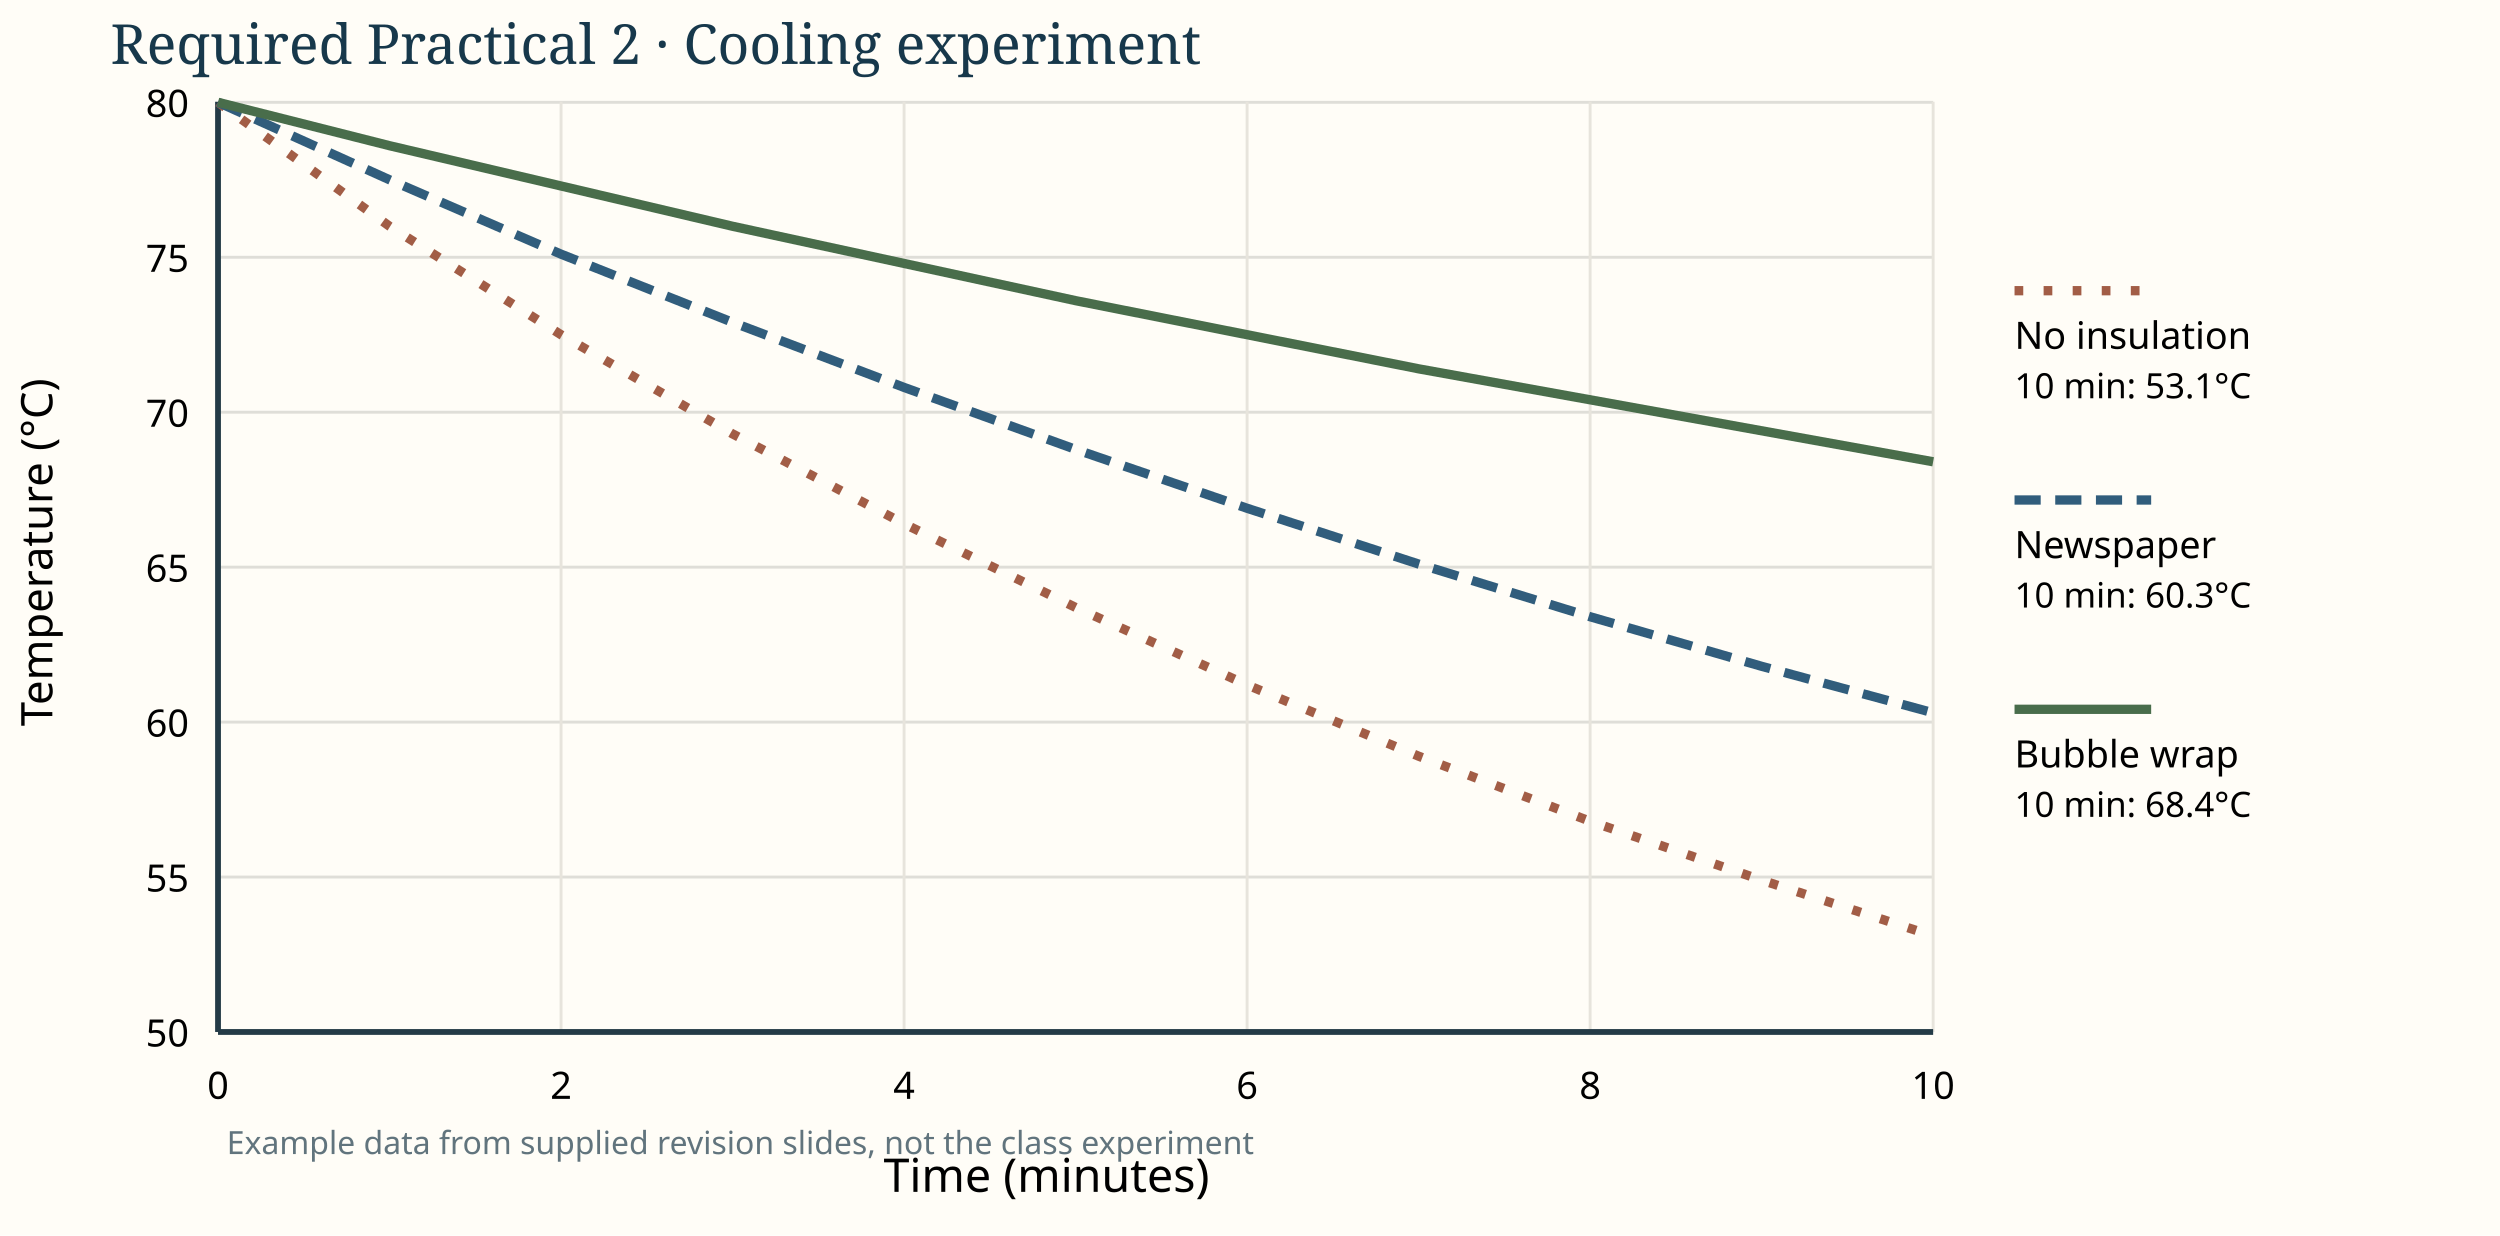
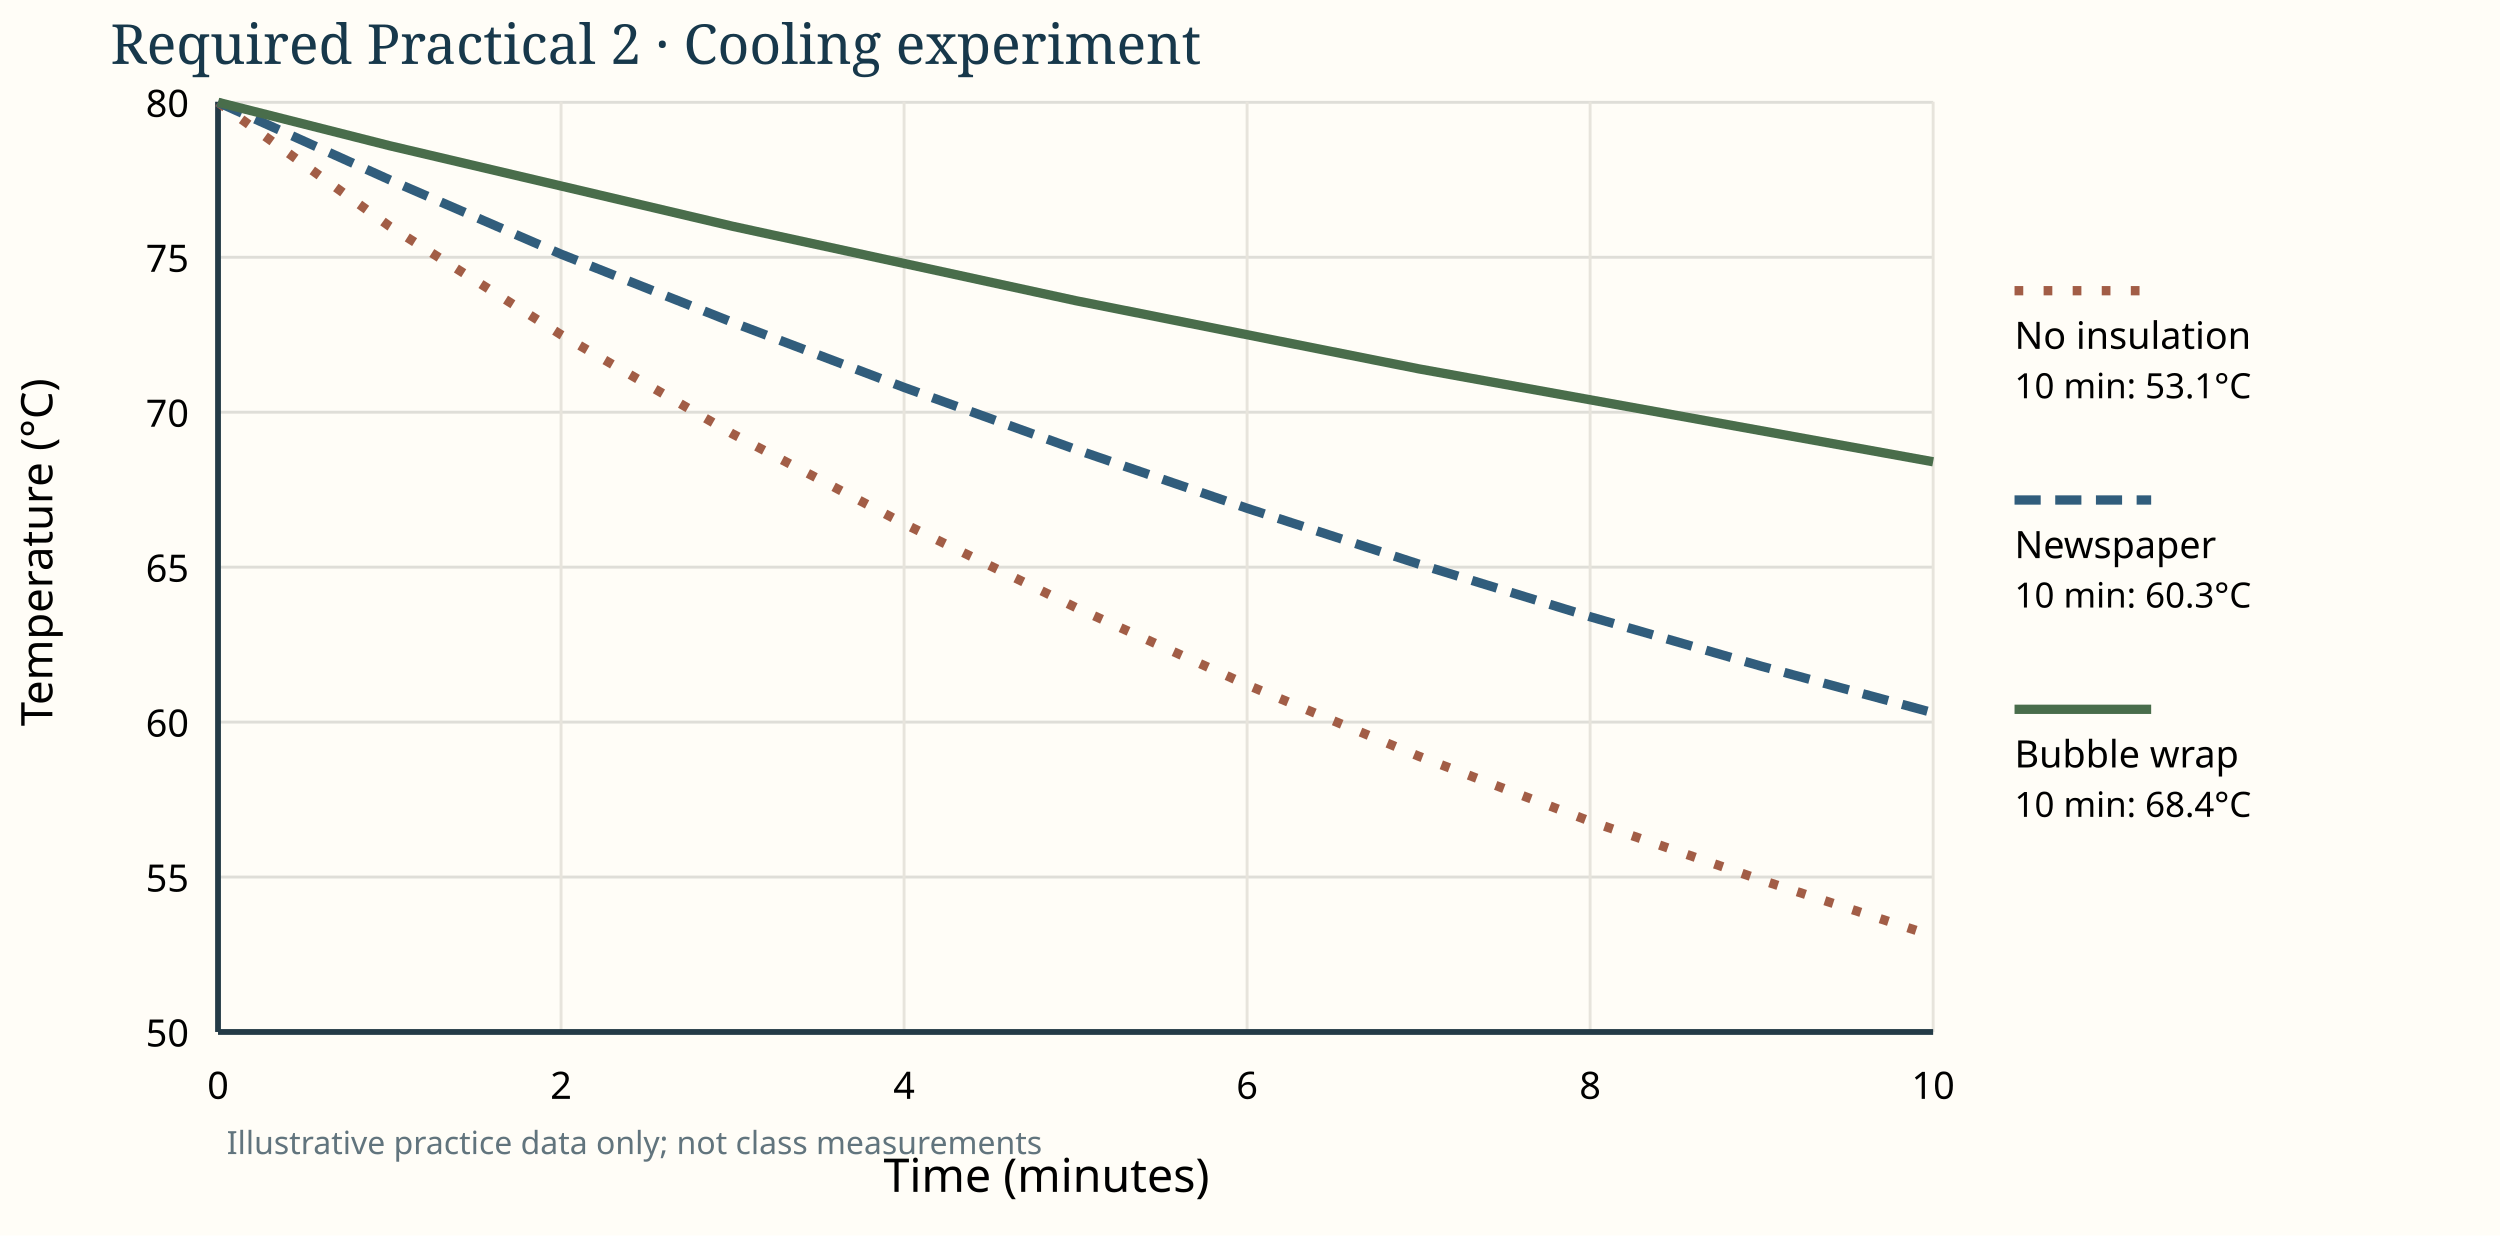
<svg xmlns="http://www.w3.org/2000/svg" viewBox="0 0 860 425" role="img" aria-labelledby="ttl desc">
  <rect width="860" height="425" fill="#fffdf7" />
  <text x="38" y="22" font-family="Georgia,serif" font-size="19" fill="#17384b">Required Practical 2 · Cooling experiment</text>
  <line x1="75" x2="665" y1="355" y2="355" stroke="#dfded8" />
  <text x="65" y="360" text-anchor="end" font-size="13" font-family="sans-serif">50</text>
  <line x1="75" x2="665" y1="301.7" y2="301.7" stroke="#dfded8" />
  <text x="65" y="306.7" text-anchor="end" font-size="13" font-family="sans-serif">55</text>
  <line x1="75" x2="665" y1="248.4" y2="248.4" stroke="#dfded8" />
  <text x="65" y="253.4" text-anchor="end" font-size="13" font-family="sans-serif">60</text>
  <line x1="75" x2="665" y1="195.1" y2="195.1" stroke="#dfded8" />
  <text x="65" y="200.1" text-anchor="end" font-size="13" font-family="sans-serif">65</text>
  <line x1="75" x2="665" y1="141.8" y2="141.8" stroke="#dfded8" />
  <text x="65" y="146.8" text-anchor="end" font-size="13" font-family="sans-serif">70</text>
  <line x1="75" x2="665" y1="88.5" y2="88.5" stroke="#dfded8" />
  <text x="65" y="93.5" text-anchor="end" font-size="13" font-family="sans-serif">75</text>
  <line x1="75" x2="665" y1="35.2" y2="35.2" stroke="#dfded8" />
  <text x="65" y="40.2" text-anchor="end" font-size="13" font-family="sans-serif">80</text>
  <line x1="75" x2="75" y1="35" y2="355" stroke="#e7e4dc" />
  <text x="75" y="378" text-anchor="middle" font-size="13" font-family="sans-serif">0</text>
  <line x1="193" x2="193" y1="35" y2="355" stroke="#e7e4dc" />
  <text x="193" y="378" text-anchor="middle" font-size="13" font-family="sans-serif">2</text>
  <line x1="311" x2="311" y1="35" y2="355" stroke="#e7e4dc" />
  <text x="311" y="378" text-anchor="middle" font-size="13" font-family="sans-serif">4</text>
  <line x1="429" x2="429" y1="35" y2="355" stroke="#e7e4dc" />
  <text x="429" y="378" text-anchor="middle" font-size="13" font-family="sans-serif">6</text>
  <line x1="547" x2="547" y1="35" y2="355" stroke="#e7e4dc" />
  <text x="547" y="378" text-anchor="middle" font-size="13" font-family="sans-serif">8</text>
  <line x1="665" x2="665" y1="35" y2="355" stroke="#e7e4dc" />
  <text x="665" y="378" text-anchor="middle" font-size="13" font-family="sans-serif">10</text>
  <line x1="75" y1="35" x2="75" y2="355" stroke="#243b47" stroke-width="2" />
  <line x1="75" y1="355" x2="665" y2="355" stroke="#243b47" stroke-width="2" />
  <text x="360" y="410" text-anchor="middle" font-size="16" font-family="sans-serif">Time (minutes)</text>
  <text x="18" y="190" text-anchor="middle" transform="rotate(-90 18 190)" font-size="15" font-family="sans-serif">Temperature (°C)</text>
  <polyline fill="none" stroke="#a25d46" stroke-width="3.2" stroke-dasharray="3,7" points="75,35.2 134,77.84 193,115.15 252,149.262 311,180.176 370,208.958 429,235.608 488,260.126 547,282.512 606,302.766 665,321.954" />
  <line x1="693" y1="100" x2="740" y2="100" stroke="#a25d46" stroke-width="3.2" stroke-dasharray="3,7" />
  <text x="693" y="120" font-size="13" font-family="sans-serif">No insulation</text>
  <text x="693" y="137" font-size="12" font-family="sans-serif">10 min: 53.1°C</text>
  <polyline fill="none" stroke="#315d7c" stroke-width="3.2" stroke-dasharray="9,5" points="75,35.2 134,61.85 193,87.434 252,110.886 311,133.272 370,154.592 429,174.846 488,194.034 547,212.156 606,229.212 665,245.202" />
  <line x1="693" y1="172" x2="740" y2="172" stroke="#315d7c" stroke-width="3.2" stroke-dasharray="9,5" />
  <text x="693" y="192" font-size="13" font-family="sans-serif">Newspaper</text>
  <text x="693" y="209" font-size="12" font-family="sans-serif">10 min: 60.3°C</text>
  <polyline fill="none" stroke="#496d4b" stroke-width="3.2" stroke-dasharray="0" points="75,35.2 134,50.124 193,63.982 252,77.84 311,90.632 370,103.424 429,115.15 488,126.876 547,137.536 606,148.196 665,158.856" />
  <line x1="693" y1="244" x2="740" y2="244" stroke="#496d4b" stroke-width="3.2" stroke-dasharray="0" />
  <text x="693" y="264" font-size="13" font-family="sans-serif">Bubble wrap</text>
  <text x="693" y="281" font-size="12" font-family="sans-serif">10 min: 68.4°C</text>
-   <text x="78" y="397" font-size="11" font-family="sans-serif" fill="#61747d">Example data from supplied revision slides, not the class experiment</text>
+   <text x="78" y="397" font-size="11" font-family="sans-serif" fill="#61747d">Illustrative practice data only; not class measurements</text>
</svg>
